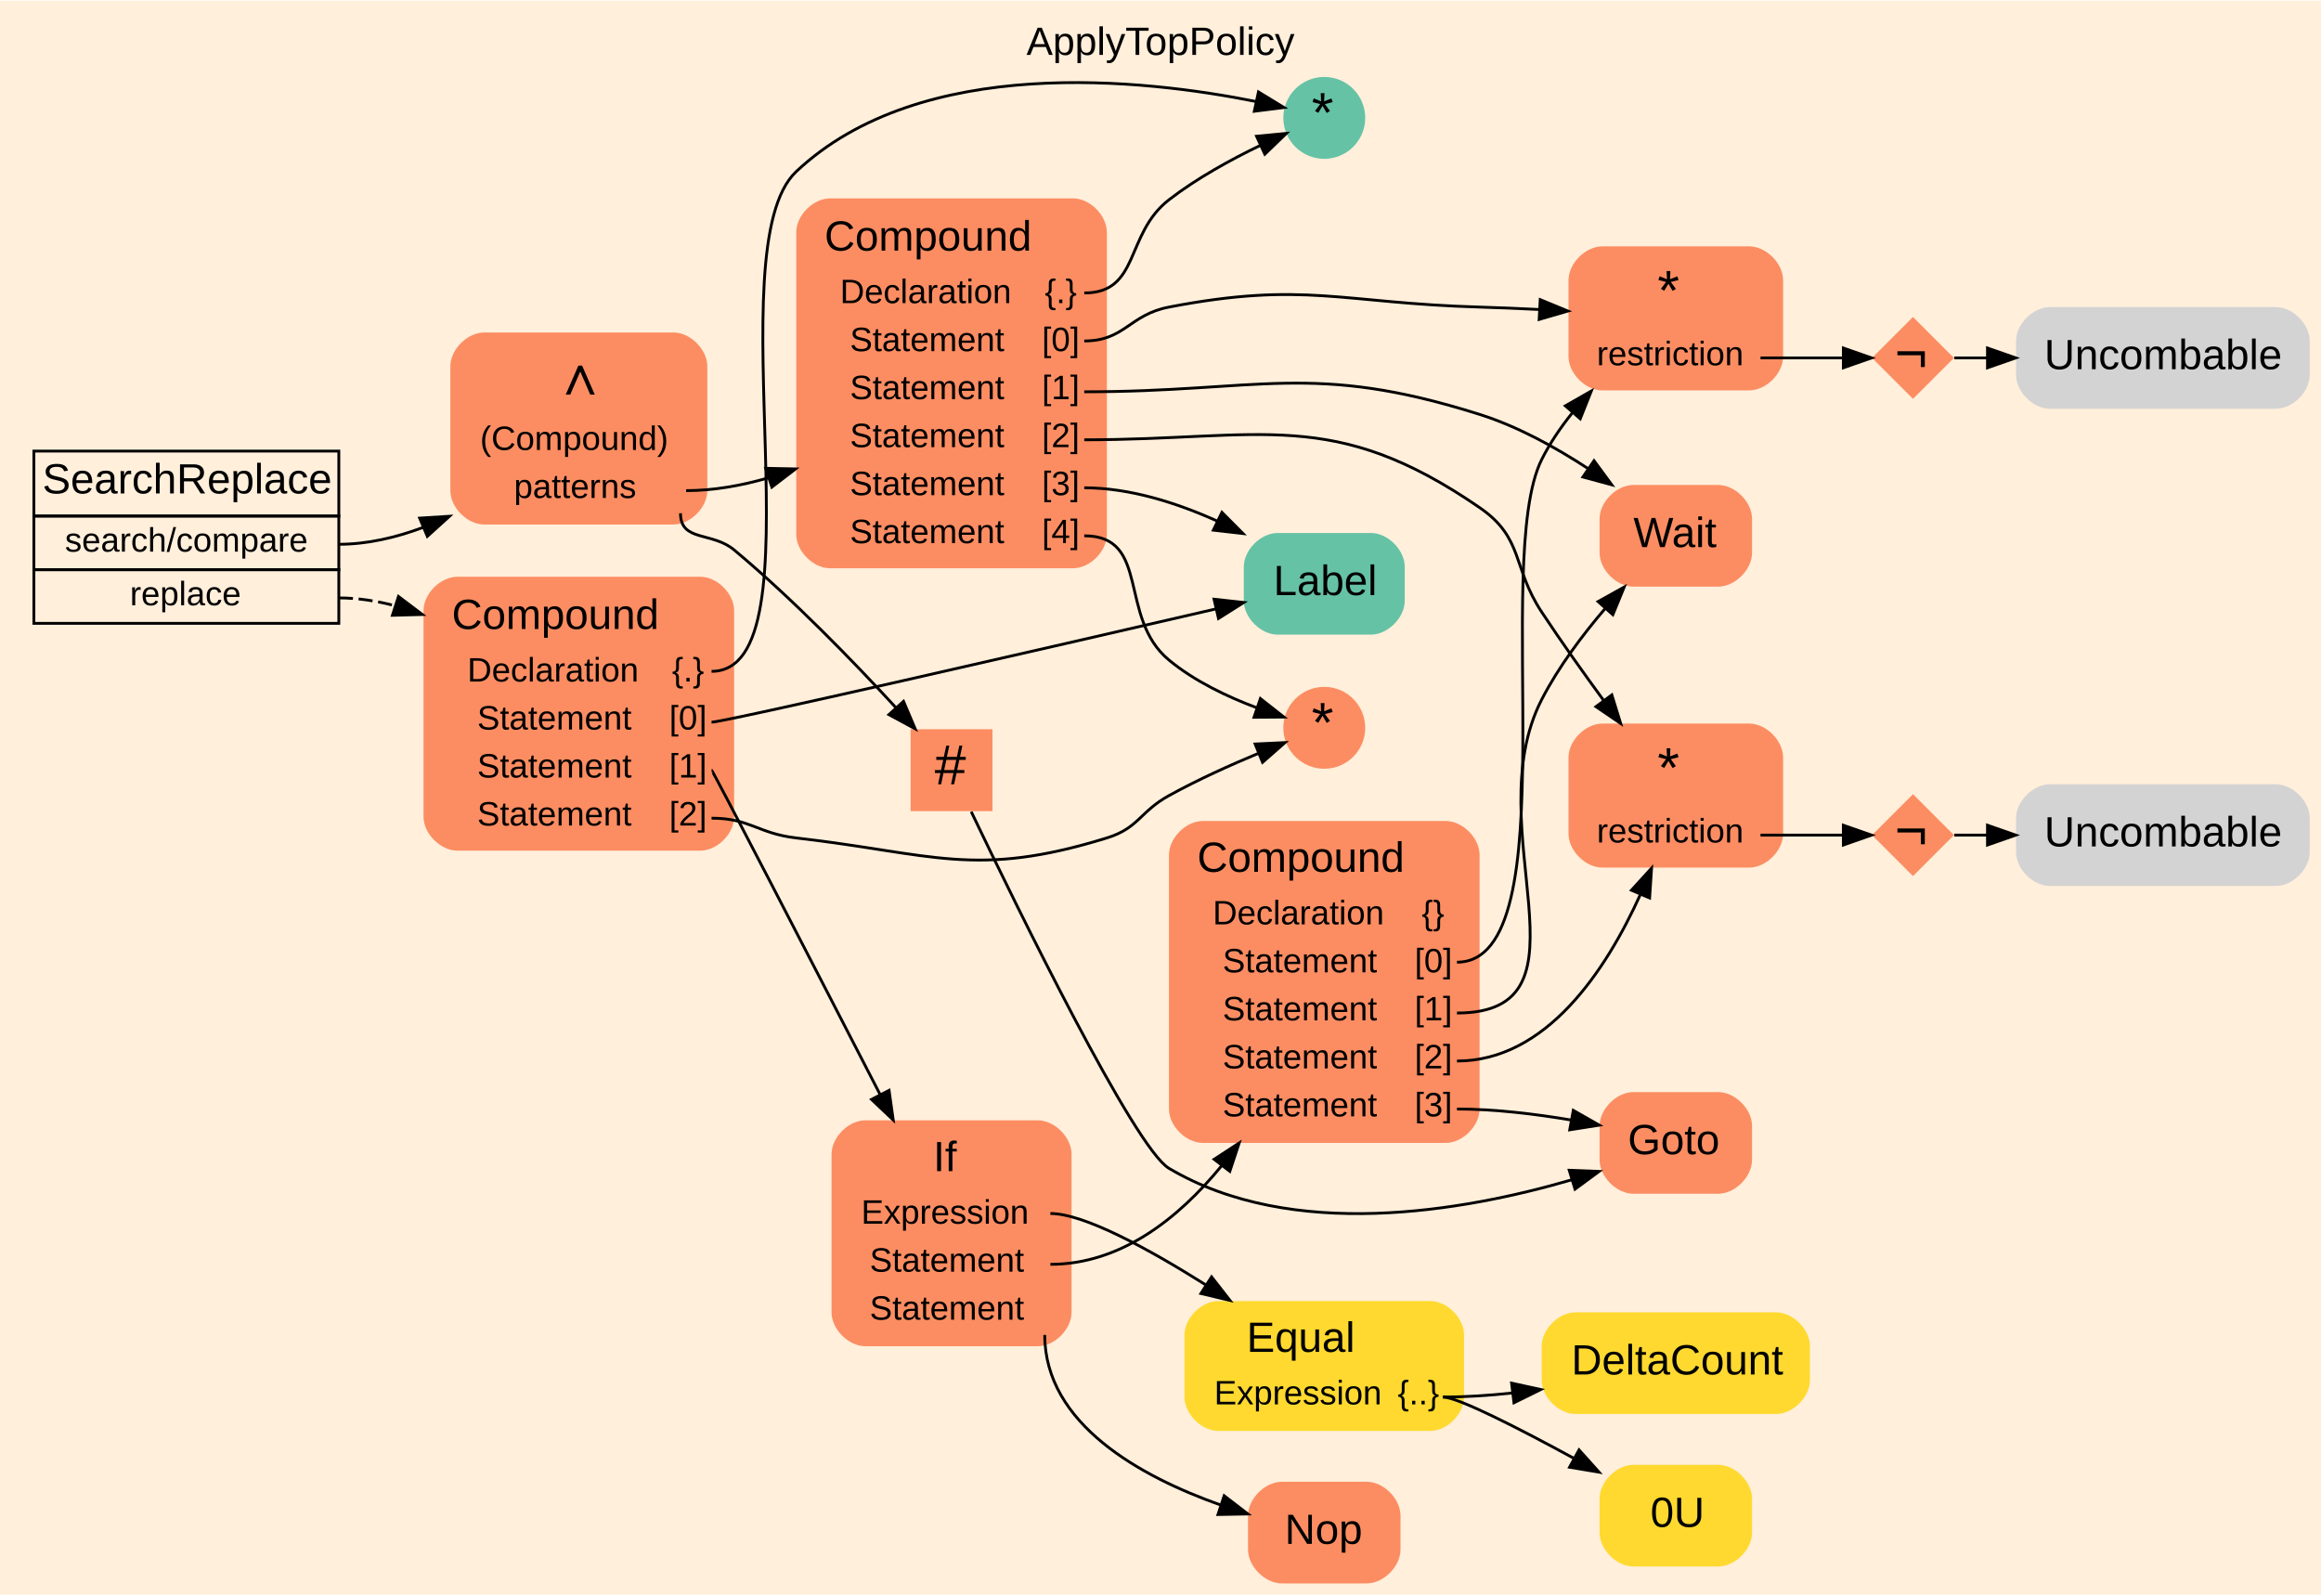
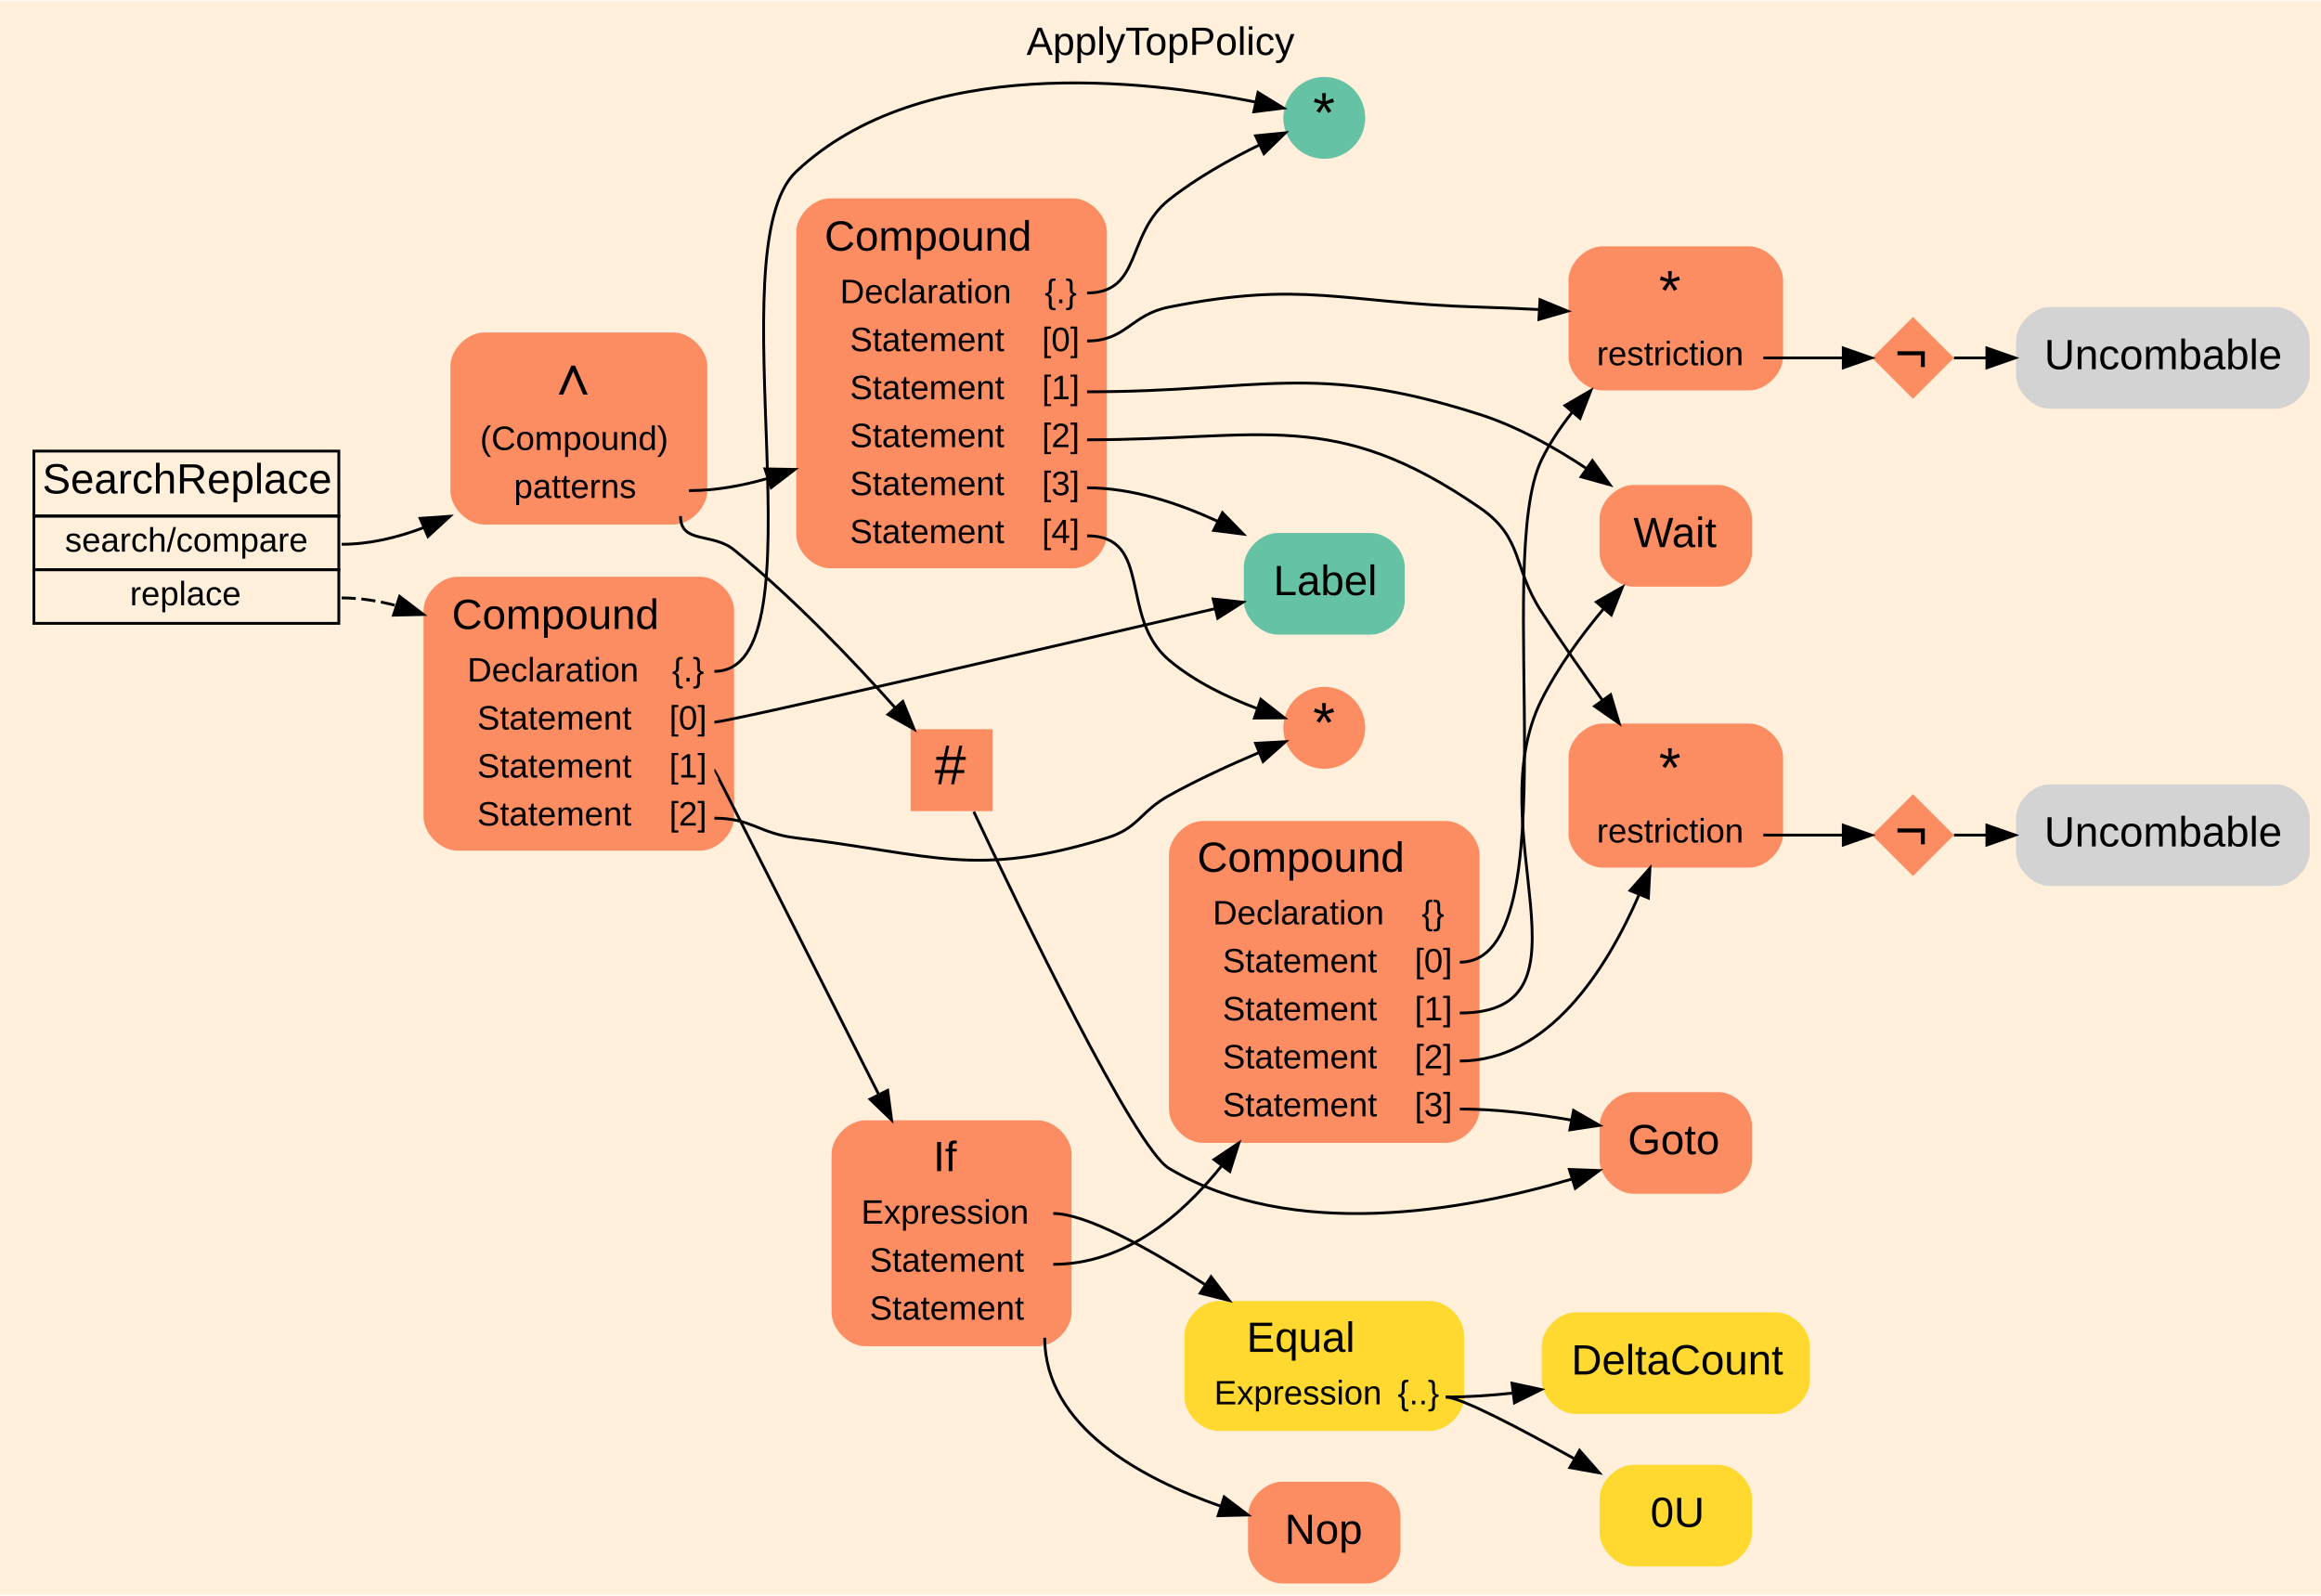
<svg xmlns="http://www.w3.org/2000/svg" width="822pt" height="565pt" viewBox="0.00 0.00 822.00 564.50">
  <g id="graph0" class="graph" transform="scale(1 1) rotate(0) translate(4 560.5)">
    <polygon fill="#ffefdb" stroke="transparent" points="-4,4 -4,-560.5 818,-560.5 818,4 -4,4" />
-     <text text-anchor="middle" x="407" y="-541.3" font-family="Arial" font-size="14.00" fill="#000000">ApplyTopPolicy</text>
+     <text text-anchor="middle" x="407" y="-541.3" font-family="Arial" font-size="14.00">ApplyTopPolicy</text>
    <g id="node1" class="node">
      <polygon fill="#ffefdb" stroke="transparent" points="124,-405.5 0,-405.5 0,-336.5 124,-336.5 124,-405.5" />
-       <polygon fill="none" stroke="#000000" points="8,-378 8,-401 116,-401 116,-378 8,-378" />
-       <text text-anchor="start" x="11" y="-386" font-family="Arial" font-size="15.00" fill="#000000">SearchReplace</text>
-       <polygon fill="none" stroke="#000000" points="8,-359 8,-378 116,-378 116,-359 8,-359" />
-       <text text-anchor="start" x="19" y="-365.4" font-family="Arial" font-size="12.00" fill="#000000">search/compare</text>
-       <polygon fill="none" stroke="#000000" points="8,-340 8,-359 116,-359 116,-340 8,-340" />
-       <text text-anchor="start" x="42" y="-346.4" font-family="Arial" font-size="12.00" fill="#000000">replace</text>
+       <polygon fill="none" stroke="black" points="8,-378 8,-401 116,-401 116,-378 8,-378" />
+       <text text-anchor="start" x="11" y="-386" font-family="Arial" font-size="15.00">SearchReplace</text>
+       <polygon fill="none" stroke="black" points="8,-359 8,-378 116,-378 116,-359 8,-359" />
+       <text text-anchor="start" x="19" y="-365.4" font-family="Arial" font-size="12.00">search/compare</text>
+       <polygon fill="none" stroke="black" points="8,-340 8,-359 116,-359 116,-340 8,-340" />
+       <text text-anchor="start" x="42" y="-346.4" font-family="Arial" font-size="12.00">replace</text>
    </g>
    <g id="node2" class="node">
      <path fill="#fc8d62" stroke="transparent" d="M234.5,-443C234.5,-443 167.5,-443 167.5,-443 161.5,-443 155.5,-437 155.5,-431 155.5,-431 155.5,-387 155.5,-387 155.5,-381 161.5,-375 167.5,-375 167.5,-375 234.5,-375 234.5,-375 240.5,-375 246.5,-381 246.5,-387 246.5,-387 246.5,-431 246.5,-431 246.5,-437 240.5,-443 234.5,-443" />
-       <text text-anchor="start" x="191.5" y="-421" font-family="Arial" font-size="20.00" fill="#000000">∧</text>
-       <text text-anchor="start" x="166" y="-401.4" font-family="Arial" font-size="12.00" fill="#000000">(Compound)</text>
-       <text text-anchor="start" x="178" y="-384.4" font-family="Arial" font-size="12.00" fill="#000000">patterns</text>
+       <text text-anchor="start" x="189" y="-421" font-family="Arial" font-size="20.00">∧</text>
+       <text text-anchor="start" x="166" y="-401.4" font-family="Arial" font-size="12.00">(Compound)</text>
+       <text text-anchor="start" x="178" y="-384.4" font-family="Arial" font-size="12.00">patterns</text>
    </g>
    <g id="edge1" class="edge">
-       <path fill="none" stroke="#000000" d="M116,-368C126.076,-368 136.217,-370.366 145.809,-373.962" />
-       <polygon fill="#000000" stroke="#000000" points="144.622,-377.26 155.196,-377.925 147.345,-370.811 144.622,-377.26" />
+       <path fill="none" stroke="black" d="M117,-368C126.78,-368 136.6,-370.32 145.89,-373.85" />
+       <polygon fill="black" stroke="black" points="144.79,-377.18 155.36,-377.92 147.56,-370.76 144.79,-377.18" />
    </g>
    <g id="node16" class="node">
      <path fill="#fc8d62" stroke="transparent" d="M244,-356.5C244,-356.5 158,-356.5 158,-356.5 152,-356.5 146,-350.5 146,-344.5 146,-344.5 146,-271.5 146,-271.5 146,-265.5 152,-259.5 158,-259.5 158,-259.5 244,-259.5 244,-259.5 250,-259.5 256,-265.5 256,-271.5 256,-271.5 256,-344.5 256,-344.5 256,-350.5 250,-356.5 244,-356.5" />
-       <text text-anchor="start" x="156" y="-338" font-family="Arial" font-size="15.00" fill="#000000">Compound</text>
-       <text text-anchor="start" x="161.5" y="-319.4" font-family="Arial" font-size="12.00" fill="#000000">Declaration</text>
-       <text text-anchor="start" x="234" y="-319.4" font-family="Arial" font-size="12.00" fill="#000000">{.}</text>
-       <text text-anchor="start" x="165" y="-302.4" font-family="Arial" font-size="12.00" fill="#000000">Statement</text>
-       <text text-anchor="start" x="233" y="-302.4" font-family="Arial" font-size="12.00" fill="#000000">[0]</text>
-       <text text-anchor="start" x="165" y="-285.4" font-family="Arial" font-size="12.00" fill="#000000">Statement</text>
-       <text text-anchor="start" x="233" y="-285.4" font-family="Arial" font-size="12.00" fill="#000000">[1]</text>
-       <text text-anchor="start" x="165" y="-268.4" font-family="Arial" font-size="12.00" fill="#000000">Statement</text>
-       <text text-anchor="start" x="233" y="-268.4" font-family="Arial" font-size="12.00" fill="#000000">[2]</text>
+       <text text-anchor="start" x="156" y="-338" font-family="Arial" font-size="15.00">Compound</text>
+       <text text-anchor="start" x="161.5" y="-319.4" font-family="Arial" font-size="12.00">Declaration</text>
+       <text text-anchor="start" x="234" y="-319.4" font-family="Arial" font-size="12.00">{.}</text>
+       <text text-anchor="start" x="165" y="-302.4" font-family="Arial" font-size="12.00">Statement</text>
+       <text text-anchor="start" x="233" y="-302.4" font-family="Arial" font-size="12.00">[0]</text>
+       <text text-anchor="start" x="165" y="-285.4" font-family="Arial" font-size="12.00">Statement</text>
+       <text text-anchor="start" x="233" y="-285.4" font-family="Arial" font-size="12.00">[1]</text>
+       <text text-anchor="start" x="165" y="-268.4" font-family="Arial" font-size="12.00">Statement</text>
+       <text text-anchor="start" x="233" y="-268.4" font-family="Arial" font-size="12.00">[2]</text>
    </g>
    <g id="edge2" class="edge">
-       <path fill="none" stroke="#000000" stroke-dasharray="5,2" d="M116,-349C122.715,-349 129.458,-347.949 136.049,-346.184" />
-       <polygon fill="#000000" stroke="#000000" points="137.123,-349.515 145.575,-343.126 134.984,-342.85 137.123,-349.515" />
+       <path fill="none" stroke="black" stroke-dasharray="5,2" d="M117,-349C123.43,-349 129.88,-348 136.19,-346.31" />
+       <polygon fill="black" stroke="black" points="137.53,-349.55 145.96,-343.13 135.36,-342.89 137.53,-349.55" />
    </g>
    <g id="node3" class="node">
      <path fill="#fc8d62" stroke="transparent" d="M376,-490.5C376,-490.5 290,-490.5 290,-490.5 284,-490.5 278,-484.5 278,-478.5 278,-478.5 278,-371.5 278,-371.5 278,-365.5 284,-359.5 290,-359.5 290,-359.5 376,-359.5 376,-359.5 382,-359.5 388,-365.5 388,-371.5 388,-371.5 388,-478.5 388,-478.5 388,-484.5 382,-490.5 376,-490.5" />
-       <text text-anchor="start" x="288" y="-472" font-family="Arial" font-size="15.00" fill="#000000">Compound</text>
-       <text text-anchor="start" x="293.5" y="-453.4" font-family="Arial" font-size="12.00" fill="#000000">Declaration</text>
-       <text text-anchor="start" x="366" y="-453.4" font-family="Arial" font-size="12.00" fill="#000000">{.}</text>
-       <text text-anchor="start" x="297" y="-436.4" font-family="Arial" font-size="12.00" fill="#000000">Statement</text>
-       <text text-anchor="start" x="365" y="-436.4" font-family="Arial" font-size="12.00" fill="#000000">[0]</text>
-       <text text-anchor="start" x="297" y="-419.4" font-family="Arial" font-size="12.00" fill="#000000">Statement</text>
-       <text text-anchor="start" x="365" y="-419.4" font-family="Arial" font-size="12.00" fill="#000000">[1]</text>
-       <text text-anchor="start" x="297" y="-402.4" font-family="Arial" font-size="12.00" fill="#000000">Statement</text>
-       <text text-anchor="start" x="365" y="-402.4" font-family="Arial" font-size="12.00" fill="#000000">[2]</text>
-       <text text-anchor="start" x="297" y="-385.4" font-family="Arial" font-size="12.00" fill="#000000">Statement</text>
-       <text text-anchor="start" x="365" y="-385.4" font-family="Arial" font-size="12.00" fill="#000000">[3]</text>
-       <text text-anchor="start" x="297" y="-368.4" font-family="Arial" font-size="12.00" fill="#000000">Statement</text>
-       <text text-anchor="start" x="365" y="-368.4" font-family="Arial" font-size="12.00" fill="#000000">[4]</text>
+       <text text-anchor="start" x="288" y="-472" font-family="Arial" font-size="15.00">Compound</text>
+       <text text-anchor="start" x="293.5" y="-453.4" font-family="Arial" font-size="12.00">Declaration</text>
+       <text text-anchor="start" x="366" y="-453.4" font-family="Arial" font-size="12.00">{.}</text>
+       <text text-anchor="start" x="297" y="-436.4" font-family="Arial" font-size="12.00">Statement</text>
+       <text text-anchor="start" x="365" y="-436.4" font-family="Arial" font-size="12.00">[0]</text>
+       <text text-anchor="start" x="297" y="-419.4" font-family="Arial" font-size="12.00">Statement</text>
+       <text text-anchor="start" x="365" y="-419.4" font-family="Arial" font-size="12.00">[1]</text>
+       <text text-anchor="start" x="297" y="-402.4" font-family="Arial" font-size="12.00">Statement</text>
+       <text text-anchor="start" x="365" y="-402.4" font-family="Arial" font-size="12.00">[2]</text>
+       <text text-anchor="start" x="297" y="-385.4" font-family="Arial" font-size="12.00">Statement</text>
+       <text text-anchor="start" x="365" y="-385.4" font-family="Arial" font-size="12.00">[3]</text>
+       <text text-anchor="start" x="297" y="-368.4" font-family="Arial" font-size="12.00">Statement</text>
+       <text text-anchor="start" x="365" y="-368.4" font-family="Arial" font-size="12.00">[4]</text>
    </g>
    <g id="edge3" class="edge">
-       <path fill="none" stroke="#000000" d="M239,-387C248.668,-387 258.514,-388.749 268.016,-391.497" />
-       <polygon fill="#000000" stroke="#000000" points="267.181,-394.906 277.773,-394.69 269.358,-388.253 267.181,-394.906" />
+       <path fill="none" stroke="black" d="M240,-387C249.26,-387 258.68,-388.67 267.79,-391.3" />
+       <polygon fill="black" stroke="black" points="266.92,-394.7 277.52,-394.51 269.11,-388.05 266.92,-394.7" />
    </g>
    <g id="node14" class="node">
-       <polygon fill="#fc8d62" stroke="#000000" stroke-width="0" points="347.5,-302.5 318.5,-302.5 318.5,-273.5 347.5,-273.5 347.5,-302.5" />
-       <text text-anchor="start" x="327" y="-283" font-family="Arial" font-size="20.00" fill="#000000">#</text>
+       <polygon fill="#fc8d62" stroke="black" stroke-width="0" points="347.5,-302.5 318.5,-302.5 318.5,-273.5 347.5,-273.5 347.5,-302.5" />
+       <text text-anchor="start" x="327" y="-283" font-family="Arial" font-size="20.00">#</text>
    </g>
    <g id="edge4" class="edge">
-       <path fill="none" stroke="#000000" d="M237,-379C237,-368.768 248.148,-372.56 256,-366 276.832,-348.597 298.358,-326.368 313.335,-310.096" />
-       <polygon fill="#000000" stroke="#000000" points="315.985,-312.385 320.129,-302.634 310.809,-307.672 315.985,-312.385" />
+       <path fill="none" stroke="black" d="M237,-378C237,-368.01 248.24,-372.29 256,-366 277.08,-348.92 298.41,-326.48 313.09,-310.05" />
+       <polygon fill="black" stroke="black" points="315.74,-312.34 319.73,-302.52 310.49,-307.71 315.74,-312.34" />
    </g>
    <g id="node4" class="node">
-       <ellipse fill="#66c2a5" stroke="#000000" stroke-width="0" cx="465" cy="-519" rx="14.5" ry="14.5" />
-       <text text-anchor="start" x="460.5" y="-514" font-family="Arial" font-size="20.00" fill="#000000">*</text>
+       <ellipse fill="#66c2a5" stroke="black" stroke-width="0" cx="465" cy="-519" rx="14.5" ry="14.5" />
+       <text text-anchor="start" x="461" y="-514" font-family="Arial" font-size="20.00">*</text>
    </g>
    <g id="edge5" class="edge">
-       <path fill="none" stroke="#000000" d="M380,-457C399.821,-457 394.33,-477.861 410,-490 419.83,-497.615 431.949,-504.248 442.307,-509.242" />
-       <polygon fill="#000000" stroke="#000000" points="441.019,-512.502 451.566,-513.505 443.947,-506.144 441.019,-512.502" />
+       <path fill="none" stroke="black" d="M381,-457C400.53,-457 394.71,-477.85 410,-490 419.72,-497.72 431.8,-504.43 442.07,-509.45" />
+       <polygon fill="black" stroke="black" points="440.68,-512.66 451.22,-513.71 443.64,-506.32 440.68,-512.66" />
    </g>
    <g id="node5" class="node">
      <path fill="#fc8d62" stroke="transparent" d="M615.5,-473.5C615.5,-473.5 563.5,-473.5 563.5,-473.5 557.5,-473.5 551.5,-467.5 551.5,-461.5 551.5,-461.5 551.5,-434.5 551.5,-434.5 551.5,-428.5 557.5,-422.5 563.5,-422.5 563.5,-422.5 615.5,-422.5 615.5,-422.5 621.5,-422.5 627.5,-428.5 627.5,-434.5 627.5,-434.5 627.5,-461.5 627.5,-461.5 627.5,-467.5 621.5,-473.5 615.5,-473.5" />
-       <text text-anchor="start" x="583" y="-451" font-family="Arial" font-size="20.00" fill="#000000">*</text>
-       <text text-anchor="start" x="561.5" y="-431.4" font-family="Arial" font-size="12.00" fill="#000000">restriction</text>
+       <text text-anchor="start" x="583.5" y="-451" font-family="Arial" font-size="20.00">*</text>
+       <text text-anchor="start" x="561.5" y="-431.4" font-family="Arial" font-size="12.00">restriction</text>
    </g>
    <g id="edge6" class="edge">
-       <path fill="none" stroke="#000000" d="M380,-440C394.36,-440 395.899,-449.284 410,-452 458.007,-461.245 471.131,-453.405 520,-452 526.818,-451.804 534.008,-451.5 541.074,-451.145" />
-       <polygon fill="#000000" stroke="#000000" points="541.483,-454.628 551.281,-450.596 541.107,-447.638 541.483,-454.628" />
+       <path fill="none" stroke="black" d="M381,-440C394.95,-440 396.32,-449.28 410,-452 457.95,-461.53 471.13,-453.43 520,-452 526.8,-451.8 533.98,-451.49 541.02,-451.13" />
+       <polygon fill="black" stroke="black" points="541.4,-454.62 551.19,-450.57 541.01,-447.63 541.4,-454.62" />
    </g>
    <g id="node8" class="node">
      <path fill="#fc8d62" stroke="transparent" d="M604.5,-389C604.5,-389 574.5,-389 574.5,-389 568.5,-389 562.5,-383 562.5,-377 562.5,-377 562.5,-365 562.5,-365 562.5,-359 568.5,-353 574.5,-353 574.5,-353 604.5,-353 604.5,-353 610.5,-353 616.5,-359 616.5,-365 616.5,-365 616.5,-377 616.5,-377 616.5,-383 610.5,-389 604.5,-389" />
-       <text text-anchor="start" x="574.5" y="-367" font-family="Arial" font-size="15.00" fill="#000000">Wait</text>
+       <text text-anchor="start" x="574.5" y="-367" font-family="Arial" font-size="15.00">Wait</text>
    </g>
    <g id="edge7" class="edge">
-       <path fill="none" stroke="#000000" d="M380,-422C442.324,-422 460.563,-432.749 520,-414 533.479,-409.748 546.99,-402.295 558.469,-394.776" />
-       <polygon fill="#000000" stroke="#000000" points="560.539,-397.6 566.816,-389.064 556.586,-391.823 560.539,-397.6" />
+       <path fill="none" stroke="black" d="M381,-422C442.88,-422 461.05,-432.82 520,-414 533.32,-409.75 546.65,-402.29 557.96,-394.77" />
+       <polygon fill="black" stroke="black" points="559.96,-397.64 566.18,-389.06 555.97,-391.89 559.96,-397.64" />
    </g>
    <g id="node9" class="node">
      <path fill="#fc8d62" stroke="transparent" d="M615.5,-304.5C615.5,-304.5 563.5,-304.5 563.5,-304.5 557.5,-304.5 551.5,-298.5 551.5,-292.5 551.5,-292.5 551.5,-265.5 551.5,-265.5 551.5,-259.5 557.5,-253.5 563.5,-253.5 563.5,-253.5 615.5,-253.5 615.5,-253.5 621.5,-253.5 627.5,-259.5 627.5,-265.5 627.5,-265.5 627.5,-292.5 627.5,-292.5 627.5,-298.5 621.5,-304.5 615.5,-304.5" />
-       <text text-anchor="start" x="583" y="-282" font-family="Arial" font-size="20.00" fill="#000000">*</text>
-       <text text-anchor="start" x="561.5" y="-262.4" font-family="Arial" font-size="12.00" fill="#000000">restriction</text>
+       <text text-anchor="start" x="583.5" y="-282" font-family="Arial" font-size="20.00">*</text>
+       <text text-anchor="start" x="561.5" y="-262.4" font-family="Arial" font-size="12.00">restriction</text>
    </g>
    <g id="edge8" class="edge">
-       <path fill="none" stroke="#000000" d="M380,-405C443.13,-405 467.971,-416.754 520,-381 535.768,-370.165 531.455,-359.964 542,-344 548.861,-333.613 556.697,-322.587 564,-312.622" />
-       <polygon fill="#000000" stroke="#000000" points="566.845,-314.661 569.975,-304.539 561.216,-310.5 566.845,-314.661" />
+       <path fill="none" stroke="black" d="M381,-405C443.69,-405 468.35,-416.54 520,-381 535.76,-370.16 531.54,-360.02 542,-344 548.69,-333.76 556.29,-322.86 563.38,-312.97" />
+       <polygon fill="black" stroke="black" points="566.42,-314.74 569.44,-304.59 560.74,-310.64 566.42,-314.74" />
    </g>
    <g id="node12" class="node">
      <path fill="#66c2a5" stroke="transparent" d="M481.5,-372C481.5,-372 448.5,-372 448.5,-372 442.5,-372 436.5,-366 436.5,-360 436.5,-360 436.5,-348 436.5,-348 436.5,-342 442.5,-336 448.5,-336 448.5,-336 481.5,-336 481.5,-336 487.5,-336 493.5,-342 493.5,-348 493.5,-348 493.5,-360 493.5,-360 493.5,-366 487.5,-372 481.5,-372" />
-       <text text-anchor="start" x="447" y="-350" font-family="Arial" font-size="15.00" fill="#000000">Label</text>
+       <text text-anchor="start" x="447" y="-350" font-family="Arial" font-size="15.00">Label</text>
    </g>
    <g id="edge9" class="edge">
-       <path fill="none" stroke="#000000" d="M380,-388C396.167,-388 412.906,-382.632 427.21,-376.162" />
-       <polygon fill="#000000" stroke="#000000" points="428.752,-379.304 436.228,-371.797 425.702,-373.004 428.752,-379.304" />
+       <path fill="none" stroke="black" d="M381,-388C396.82,-388 413.15,-382.65 427.09,-376.19" />
+       <polygon fill="black" stroke="black" points="428.94,-379.18 436.33,-371.6 425.82,-372.92 428.94,-379.18" />
    </g>
    <g id="node13" class="node">
-       <ellipse fill="#fc8d62" stroke="#000000" stroke-width="0" cx="465" cy="-303" rx="14.5" ry="14.5" />
-       <text text-anchor="start" x="460.5" y="-298" font-family="Arial" font-size="20.00" fill="#000000">*</text>
+       <ellipse fill="#fc8d62" stroke="black" stroke-width="0" cx="465" cy="-303" rx="14.5" ry="14.5" />
+       <text text-anchor="start" x="461" y="-298" font-family="Arial" font-size="20.00">*</text>
    </g>
    <g id="edge10" class="edge">
-       <path fill="none" stroke="#000000" d="M380,-371C403.668,-371 391.775,-342.101 410,-327 419.025,-319.522 430.739,-313.982 441.037,-310.12" />
-       <polygon fill="#000000" stroke="#000000" points="442.382,-313.359 450.709,-306.808 440.115,-306.736 442.382,-313.359" />
+       <path fill="none" stroke="black" d="M381,-371C404.42,-371 392.13,-342.14 410,-327 419.04,-319.34 430.91,-313.7 441.23,-309.83" />
+       <polygon fill="black" stroke="black" points="442.53,-313.08 450.85,-306.53 440.26,-306.46 442.53,-313.08" />
    </g>
    <g id="node6" class="node">
-       <polygon fill="#fc8d62" stroke="#000000" stroke-width="0" points="673.5,-448.5 659,-434 673.5,-419.5 688,-434 673.5,-448.5" />
-       <text text-anchor="start" x="667" y="-429" font-family="Arial" font-size="20.00" fill="#000000">¬</text>
+       <polygon fill="#fc8d62" stroke="black" stroke-width="0" points="673.5,-448.5 659,-434 673.5,-419.5 688,-434 673.5,-448.5" />
+       <text text-anchor="start" x="667" y="-429" font-family="Arial" font-size="20.00">¬</text>
    </g>
    <g id="edge11" class="edge">
-       <path fill="none" stroke="#000000" d="M619.5,-434C629.068,-434 639.59,-434 648.785,-434" />
-       <polygon fill="#000000" stroke="#000000" points="648.832,-437.5 658.832,-434 648.832,-430.5 648.832,-437.5" />
+       <path fill="none" stroke="black" d="M620.5,-434C629.74,-434 639.91,-434 648.78,-434" />
+       <polygon fill="black" stroke="black" points="648.81,-437.5 658.81,-434 648.81,-430.5 648.81,-437.5" />
    </g>
    <g id="node7" class="node">
-       <path fill="#d3d3d3" stroke="transparent" d="M802,-452C802,-452 722,-452 722,-452 716,-452 710,-446 710,-440 710,-440 710,-428 710,-428 710,-422 716,-416 722,-416 722,-416 802,-416 802,-416 808,-416 814,-422 814,-428 814,-428 814,-440 814,-440 814,-446 808,-452 802,-452" />
-       <text text-anchor="start" x="720" y="-430" font-family="Arial" font-size="15.00" fill="#000000">Uncombable</text>
+       <path fill="lightgrey" stroke="transparent" d="M802,-452C802,-452 722,-452 722,-452 716,-452 710,-446 710,-440 710,-440 710,-428 710,-428 710,-422 716,-416 722,-416 722,-416 802,-416 802,-416 808,-416 814,-422 814,-428 814,-428 814,-440 814,-440 814,-446 808,-452 802,-452" />
+       <text text-anchor="start" x="720" y="-430" font-family="Arial" font-size="15.00">Uncombable</text>
    </g>
    <g id="edge12" class="edge">
-       <path fill="none" stroke="#000000" d="M688.114,-434C691.594,-434 695.526,-434 699.718,-434" />
-       <polygon fill="#000000" stroke="#000000" points="699.884,-437.5 709.884,-434 699.883,-430.5 699.884,-437.5" />
+       <path fill="none" stroke="black" d="M688.02,-434C691.44,-434 695.34,-434 699.52,-434" />
+       <polygon fill="black" stroke="black" points="699.68,-437.5 709.68,-434 699.68,-430.5 699.68,-437.5" />
    </g>
    <g id="node10" class="node">
-       <polygon fill="#fc8d62" stroke="#000000" stroke-width="0" points="673.5,-279.5 659,-265 673.5,-250.5 688,-265 673.5,-279.5" />
-       <text text-anchor="start" x="667" y="-260" font-family="Arial" font-size="20.00" fill="#000000">¬</text>
+       <polygon fill="#fc8d62" stroke="black" stroke-width="0" points="673.5,-279.5 659,-265 673.5,-250.5 688,-265 673.5,-279.5" />
+       <text text-anchor="start" x="667" y="-260" font-family="Arial" font-size="20.00">¬</text>
    </g>
    <g id="edge13" class="edge">
-       <path fill="none" stroke="#000000" d="M619.5,-265C629.068,-265 639.59,-265 648.785,-265" />
-       <polygon fill="#000000" stroke="#000000" points="648.832,-268.5 658.832,-265 648.832,-261.5 648.832,-268.5" />
+       <path fill="none" stroke="black" d="M620.5,-265C629.74,-265 639.91,-265 648.78,-265" />
+       <polygon fill="black" stroke="black" points="648.81,-268.5 658.81,-265 648.81,-261.5 648.81,-268.5" />
    </g>
    <g id="node11" class="node">
-       <path fill="#d3d3d3" stroke="transparent" d="M802,-283C802,-283 722,-283 722,-283 716,-283 710,-277 710,-271 710,-271 710,-259 710,-259 710,-253 716,-247 722,-247 722,-247 802,-247 802,-247 808,-247 814,-253 814,-259 814,-259 814,-271 814,-271 814,-277 808,-283 802,-283" />
-       <text text-anchor="start" x="720" y="-261" font-family="Arial" font-size="15.00" fill="#000000">Uncombable</text>
+       <path fill="lightgrey" stroke="transparent" d="M802,-283C802,-283 722,-283 722,-283 716,-283 710,-277 710,-271 710,-271 710,-259 710,-259 710,-253 716,-247 722,-247 722,-247 802,-247 802,-247 808,-247 814,-253 814,-259 814,-259 814,-271 814,-271 814,-277 808,-283 802,-283" />
+       <text text-anchor="start" x="720" y="-261" font-family="Arial" font-size="15.00">Uncombable</text>
    </g>
    <g id="edge14" class="edge">
-       <path fill="none" stroke="#000000" d="M688.114,-265C691.594,-265 695.526,-265 699.718,-265" />
-       <polygon fill="#000000" stroke="#000000" points="699.884,-268.5 709.884,-265 699.883,-261.5 699.884,-268.5" />
+       <path fill="none" stroke="black" d="M688.02,-265C691.44,-265 695.34,-265 699.52,-265" />
+       <polygon fill="black" stroke="black" points="699.68,-268.5 709.68,-265 699.68,-261.5 699.68,-268.5" />
    </g>
    <g id="node15" class="node">
      <path fill="#fc8d62" stroke="transparent" d="M604.5,-174C604.5,-174 574.5,-174 574.5,-174 568.5,-174 562.5,-168 562.5,-162 562.5,-162 562.5,-150 562.5,-150 562.5,-144 568.5,-138 574.5,-138 574.5,-138 604.5,-138 604.5,-138 610.5,-138 616.5,-144 616.5,-150 616.5,-150 616.5,-162 616.5,-162 616.5,-168 610.5,-174 604.5,-174" />
-       <text text-anchor="start" x="572.5" y="-152" font-family="Arial" font-size="15.00" fill="#000000">Goto</text>
+       <text text-anchor="start" x="572.5" y="-152" font-family="Arial" font-size="15.00">Goto</text>
    </g>
    <g id="edge15" class="edge">
-       <path fill="none" stroke="#000000" d="M339.969,-273.3C356.542,-238.651 397.826,-154.223 410,-147 453.601,-121.132 514.164,-131.725 552.594,-142.918" />
-       <polygon fill="#000000" stroke="#000000" points="551.751,-146.32 562.338,-145.907 553.804,-139.628 551.751,-146.32" />
+       <path fill="none" stroke="black" d="M340.87,-273.3C357.19,-238.66 397.88,-154.23 410,-147 453.66,-120.94 514.55,-131.93 552.74,-143.21" />
+       <polygon fill="black" stroke="black" points="551.81,-146.59 562.4,-146.22 553.89,-139.91 551.81,-146.59" />
    </g>
    <g id="edge16" class="edge">
-       <path fill="none" stroke="#000000" d="M248,-323C287.894,-323 248.937,-472.671 278,-500 322.315,-541.671 401.244,-532.73 440.881,-524.789" />
-       <polygon fill="#000000" stroke="#000000" points="441.695,-528.194 450.736,-522.67 440.223,-521.351 441.695,-528.194" />
+       <path fill="none" stroke="black" d="M249,-323C288.86,-323 248.98,-472.68 278,-500 322.29,-541.69 401.4,-532.53 440.62,-524.62" />
+       <polygon fill="black" stroke="black" points="441.53,-528.01 450.56,-522.47 440.05,-521.16 441.53,-528.01" />
    </g>
    <g id="edge17" class="edge">
-       <path fill="none" stroke="#000000" d="M248,-305C252.495,-305 365.282,-330.93 426.429,-345.064" />
-       <polygon fill="#000000" stroke="#000000" points="425.961,-348.548 436.492,-347.392 427.538,-341.728 425.961,-348.548" />
+       <path fill="none" stroke="black" d="M249,-305C253.47,-305 365.77,-331.06 426.25,-345.17" />
+       <polygon fill="black" stroke="black" points="425.66,-348.63 436.19,-347.49 427.25,-341.81 425.66,-348.63" />
    </g>
    <g id="edge19" class="edge">
-       <path fill="none" stroke="#000000" d="M248,-271C261.692,-271 264.398,-265.566 278,-264 326.568,-258.409 341.283,-249.589 388,-264 399.308,-267.488 399.643,-273.275 410,-279 420.121,-284.594 431.805,-289.849 441.795,-294.007" />
-       <polygon fill="#000000" stroke="#000000" points="440.515,-297.265 451.098,-297.772 443.141,-290.777 440.515,-297.265" />
+       <path fill="none" stroke="black" d="M249,-271C262.26,-271 264.83,-265.57 278,-264 326.55,-258.22 341.28,-249.59 388,-264 399.31,-267.49 399.66,-273.24 410,-279 420.11,-284.63 431.8,-289.96 441.71,-294.16" />
+       <polygon fill="black" stroke="black" points="440.67,-297.52 451.25,-298.09 443.34,-291.05 440.67,-297.52" />
    </g>
    <g id="node17" class="node">
      <path fill="#fc8d62" stroke="transparent" d="M363.5,-164C363.5,-164 302.5,-164 302.5,-164 296.5,-164 290.5,-158 290.5,-152 290.5,-152 290.5,-96 290.5,-96 290.5,-90 296.5,-84 302.5,-84 302.5,-84 363.5,-84 363.5,-84 369.5,-84 375.5,-90 375.5,-96 375.5,-96 375.5,-152 375.5,-152 375.5,-158 369.5,-164 363.5,-164" />
-       <text text-anchor="start" x="326.5" y="-146" font-family="Arial" font-size="15.00" fill="#000000">If</text>
-       <text text-anchor="start" x="301" y="-127.4" font-family="Arial" font-size="12.00" fill="#000000">Expression</text>
-       <text text-anchor="start" x="304" y="-110.4" font-family="Arial" font-size="12.00" fill="#000000">Statement</text>
-       <text text-anchor="start" x="304" y="-93.4" font-family="Arial" font-size="12.00" fill="#000000">Statement</text>
+       <text text-anchor="start" x="326.5" y="-146" font-family="Arial" font-size="15.00">If</text>
+       <text text-anchor="start" x="301" y="-127.4" font-family="Arial" font-size="12.00">Expression</text>
+       <text text-anchor="start" x="304" y="-110.4" font-family="Arial" font-size="12.00">Statement</text>
+       <text text-anchor="start" x="304" y="-93.4" font-family="Arial" font-size="12.00">Statement</text>
    </g>
    <g id="edge18" class="edge">
-       <path fill="none" stroke="#000000" d="M248,-288C248.408,-288 282.755,-221.517 307.657,-173.21" />
-       <polygon fill="#000000" stroke="#000000" points="310.872,-174.611 312.342,-164.119 304.65,-171.404 310.872,-174.611" />
+       <path fill="none" stroke="black" d="M249,-288C249.2,-288 282.79,-221.52 307.18,-173.21" />
+       <polygon fill="black" stroke="black" points="310.38,-174.62 311.76,-164.12 304.13,-171.47 310.38,-174.62" />
    </g>
    <g id="node18" class="node">
      <path fill="#ffd92f" stroke="transparent" d="M502.5,-100C502.5,-100 427.5,-100 427.5,-100 421.5,-100 415.5,-94 415.5,-88 415.5,-88 415.5,-66 415.5,-66 415.5,-60 421.5,-54 427.5,-54 427.5,-54 502.5,-54 502.5,-54 508.5,-54 514.5,-60 514.5,-66 514.5,-66 514.5,-88 514.5,-88 514.5,-94 508.5,-100 502.5,-100" />
-       <text text-anchor="start" x="437.5" y="-82" font-family="Arial" font-size="15.00" fill="#000000">Equal</text>
-       <text text-anchor="start" x="426" y="-63.4" font-family="Arial" font-size="12.00" fill="#000000">Expression</text>
-       <text text-anchor="start" x="491" y="-63.4" font-family="Arial" font-size="12.00" fill="#000000">{..}</text>
+       <text text-anchor="start" x="437.5" y="-82" font-family="Arial" font-size="15.00">Equal</text>
+       <text text-anchor="start" x="426" y="-63.4" font-family="Arial" font-size="12.00">Expression</text>
+       <text text-anchor="start" x="491" y="-63.4" font-family="Arial" font-size="12.00">{..}</text>
    </g>
    <g id="edge20" class="edge">
-       <path fill="none" stroke="#000000" d="M368,-131C379.805,-131 402.523,-118.635 423.007,-105.739" />
-       <polygon fill="#000000" stroke="#000000" points="425.088,-108.563 431.611,-100.214 421.305,-102.673 425.088,-108.563" />
+       <path fill="none" stroke="black" d="M369,-131C380.62,-131 402.87,-118.64 422.92,-105.74" />
+       <polygon fill="black" stroke="black" points="424.9,-108.63 431.34,-100.21 421.06,-102.77 424.9,-108.63" />
    </g>
    <g id="node21" class="node">
      <path fill="#fc8d62" stroke="transparent" d="M508,-270C508,-270 422,-270 422,-270 416,-270 410,-264 410,-258 410,-258 410,-168 410,-168 410,-162 416,-156 422,-156 422,-156 508,-156 508,-156 514,-156 520,-162 520,-168 520,-168 520,-258 520,-258 520,-264 514,-270 508,-270" />
-       <text text-anchor="start" x="420" y="-252" font-family="Arial" font-size="15.00" fill="#000000">Compound</text>
-       <text text-anchor="start" x="425.5" y="-233.4" font-family="Arial" font-size="12.00" fill="#000000">Declaration</text>
-       <text text-anchor="start" x="499.5" y="-233.4" font-family="Arial" font-size="12.00" fill="#000000">{}</text>
-       <text text-anchor="start" x="429" y="-216.4" font-family="Arial" font-size="12.00" fill="#000000">Statement</text>
-       <text text-anchor="start" x="497" y="-216.4" font-family="Arial" font-size="12.00" fill="#000000">[0]</text>
-       <text text-anchor="start" x="429" y="-199.4" font-family="Arial" font-size="12.00" fill="#000000">Statement</text>
-       <text text-anchor="start" x="497" y="-199.4" font-family="Arial" font-size="12.00" fill="#000000">[1]</text>
-       <text text-anchor="start" x="429" y="-182.4" font-family="Arial" font-size="12.00" fill="#000000">Statement</text>
-       <text text-anchor="start" x="497" y="-182.4" font-family="Arial" font-size="12.00" fill="#000000">[2]</text>
-       <text text-anchor="start" x="429" y="-165.4" font-family="Arial" font-size="12.00" fill="#000000">Statement</text>
-       <text text-anchor="start" x="497" y="-165.4" font-family="Arial" font-size="12.00" fill="#000000">[3]</text>
+       <text text-anchor="start" x="420" y="-252" font-family="Arial" font-size="15.00">Compound</text>
+       <text text-anchor="start" x="425.5" y="-233.4" font-family="Arial" font-size="12.00">Declaration</text>
+       <text text-anchor="start" x="499.5" y="-233.4" font-family="Arial" font-size="12.00">{}</text>
+       <text text-anchor="start" x="429" y="-216.4" font-family="Arial" font-size="12.00">Statement</text>
+       <text text-anchor="start" x="497" y="-216.4" font-family="Arial" font-size="12.00">[0]</text>
+       <text text-anchor="start" x="429" y="-199.4" font-family="Arial" font-size="12.00">Statement</text>
+       <text text-anchor="start" x="497" y="-199.4" font-family="Arial" font-size="12.00">[1]</text>
+       <text text-anchor="start" x="429" y="-182.4" font-family="Arial" font-size="12.00">Statement</text>
+       <text text-anchor="start" x="497" y="-182.4" font-family="Arial" font-size="12.00">[2]</text>
+       <text text-anchor="start" x="429" y="-165.4" font-family="Arial" font-size="12.00">Statement</text>
+       <text text-anchor="start" x="497" y="-165.4" font-family="Arial" font-size="12.00">[3]</text>
    </g>
    <g id="edge21" class="edge">
-       <path fill="none" stroke="#000000" d="M368,-113C392.659,-113 413.062,-128.861 428.688,-147.949" />
-       <polygon fill="#000000" stroke="#000000" points="426.001,-150.197 434.873,-155.989 431.55,-145.929 426.001,-150.197" />
+       <path fill="none" stroke="black" d="M369,-113C393.41,-113 413.45,-128.86 428.72,-147.95" />
+       <polygon fill="black" stroke="black" points="425.96,-150.1 434.76,-155.99 431.55,-145.89 425.96,-150.1" />
    </g>
    <g id="node22" class="node">
      <path fill="#fc8d62" stroke="transparent" d="M480,-36C480,-36 450,-36 450,-36 444,-36 438,-30 438,-24 438,-24 438,-12 438,-12 438,-6 444,0 450,0 450,0 480,0 480,0 486,0 492,-6 492,-12 492,-12 492,-24 492,-24 492,-30 486,-36 480,-36" />
-       <text text-anchor="start" x="451" y="-14" font-family="Arial" font-size="15.00" fill="#000000">Nop</text>
+       <text text-anchor="start" x="451" y="-14" font-family="Arial" font-size="15.00">Nop</text>
    </g>
    <g id="edge22" class="edge">
-       <path fill="none" stroke="#000000" d="M366,-88C366,-56.366 400.116,-37.75 428.294,-27.769" />
-       <polygon fill="#000000" stroke="#000000" points="429.543,-31.043 437.948,-24.592 427.355,-24.393 429.543,-31.043" />
+       <path fill="none" stroke="black" d="M366,-87C366,-55.45 400.38,-37.07 428.41,-27.32" />
+       <polygon fill="black" stroke="black" points="429.55,-30.63 438,-24.23 427.4,-23.97 429.55,-30.63" />
    </g>
    <g id="node19" class="node">
      <path fill="#ffd92f" stroke="transparent" d="M625,-96C625,-96 554,-96 554,-96 548,-96 542,-90 542,-84 542,-84 542,-72 542,-72 542,-66 548,-60 554,-60 554,-60 625,-60 625,-60 631,-60 637,-66 637,-72 637,-72 637,-84 637,-84 637,-90 631,-96 625,-96" />
-       <text text-anchor="start" x="552.5" y="-74" font-family="Arial" font-size="15.00" fill="#000000">DeltaCount</text>
+       <text text-anchor="start" x="552.5" y="-74" font-family="Arial" font-size="15.00">DeltaCount</text>
    </g>
    <g id="edge23" class="edge">
-       <path fill="none" stroke="#000000" d="M507,-66C515.026,-66 523.446,-66.563 531.713,-67.445" />
-       <polygon fill="#000000" stroke="#000000" points="531.333,-70.925 541.683,-68.663 532.182,-63.976 531.333,-70.925" />
+       <path fill="none" stroke="black" d="M508,-66C515.75,-66 523.87,-66.55 531.86,-67.42" />
+       <polygon fill="black" stroke="black" points="531.49,-70.9 541.85,-68.66 532.36,-63.95 531.49,-70.9" />
    </g>
    <g id="node20" class="node">
      <path fill="#ffd92f" stroke="transparent" d="M604.5,-42C604.5,-42 574.5,-42 574.5,-42 568.5,-42 562.5,-36 562.5,-30 562.5,-30 562.5,-18 562.5,-18 562.5,-12 568.5,-6 574.5,-6 574.5,-6 604.5,-6 604.5,-6 610.5,-6 616.5,-12 616.5,-18 616.5,-18 616.5,-30 616.5,-30 616.5,-36 610.5,-42 604.5,-42" />
-       <text text-anchor="start" x="580.5" y="-20" font-family="Arial" font-size="15.00" fill="#000000">0U</text>
+       <text text-anchor="start" x="580.5" y="-20" font-family="Arial" font-size="15.00">0U</text>
    </g>
    <g id="edge24" class="edge">
-       <path fill="none" stroke="#000000" d="M507,-66C512.261,-66 533.726,-55.011 553.44,-44.275" />
-       <polygon fill="#000000" stroke="#000000" points="555.232,-47.284 562.311,-39.401 551.861,-41.149 555.232,-47.284" />
+       <path fill="none" stroke="black" d="M508,-66C513.17,-66 534.19,-54.97 553.45,-44.21" />
+       <polygon fill="black" stroke="black" points="555.41,-47.12 562.4,-39.16 551.97,-41.02 555.41,-47.12" />
    </g>
    <g id="edge25" class="edge">
-       <path fill="none" stroke="#000000" d="M512,-220C552.113,-220 524.071,-362.116 542,-398 544.88,-403.764 548.648,-409.313 552.803,-414.485" />
-       <polygon fill="#000000" stroke="#000000" points="550.376,-417.028 559.58,-422.276 555.658,-412.434 550.376,-417.028" />
+       <path fill="none" stroke="black" d="M513,-220C553.08,-220 524.38,-362.01 542,-398 544.84,-403.8 548.58,-409.39 552.7,-414.61" />
+       <polygon fill="black" stroke="black" points="550.26,-417.14 559.42,-422.47 555.58,-412.59 550.26,-417.14" />
    </g>
    <g id="edge26" class="edge">
-       <path fill="none" stroke="#000000" d="M512,-202C563.103,-202 518.625,-267.556 542,-313 547.907,-324.483 556.37,-335.778 564.521,-345.305" />
-       <polygon fill="#000000" stroke="#000000" points="561.973,-347.706 571.231,-352.857 567.206,-343.057 561.973,-347.706" />
+       <path fill="none" stroke="black" d="M513,-202C563.99,-202 519.1,-267.44 542,-313 547.75,-324.44 556.03,-335.73 564.01,-345.26" />
+       <polygon fill="black" stroke="black" points="561.38,-347.57 570.58,-352.82 566.66,-342.97 561.38,-347.57" />
    </g>
    <g id="edge27" class="edge">
-       <path fill="none" stroke="#000000" d="M512,-185C543.647,-185 564.775,-217.111 576.869,-243.797" />
-       <polygon fill="#000000" stroke="#000000" points="573.783,-245.483 580.919,-253.314 580.224,-242.742 573.783,-245.483" />
+       <path fill="none" stroke="black" d="M513,-185C544.32,-185 564.82,-217.11 576.45,-243.8" />
+       <polygon fill="black" stroke="black" points="573.31,-245.38 580.34,-253.31 579.79,-242.73 573.31,-245.38" />
    </g>
    <g id="edge28" class="edge">
-       <path fill="none" stroke="#000000" d="M512,-168C525.322,-168 539.781,-166.247 552.563,-164.081" />
-       <polygon fill="#000000" stroke="#000000" points="553.193,-167.524 562.4,-162.281 551.933,-160.638 553.193,-167.524" />
+       <path fill="none" stroke="black" d="M513,-168C525.96,-168 540.02,-166.25 552.45,-164.09" />
+       <polygon fill="black" stroke="black" points="553.28,-167.5 562.46,-162.21 551.98,-160.62 553.28,-167.5" />
    </g>
  </g>
</svg>
